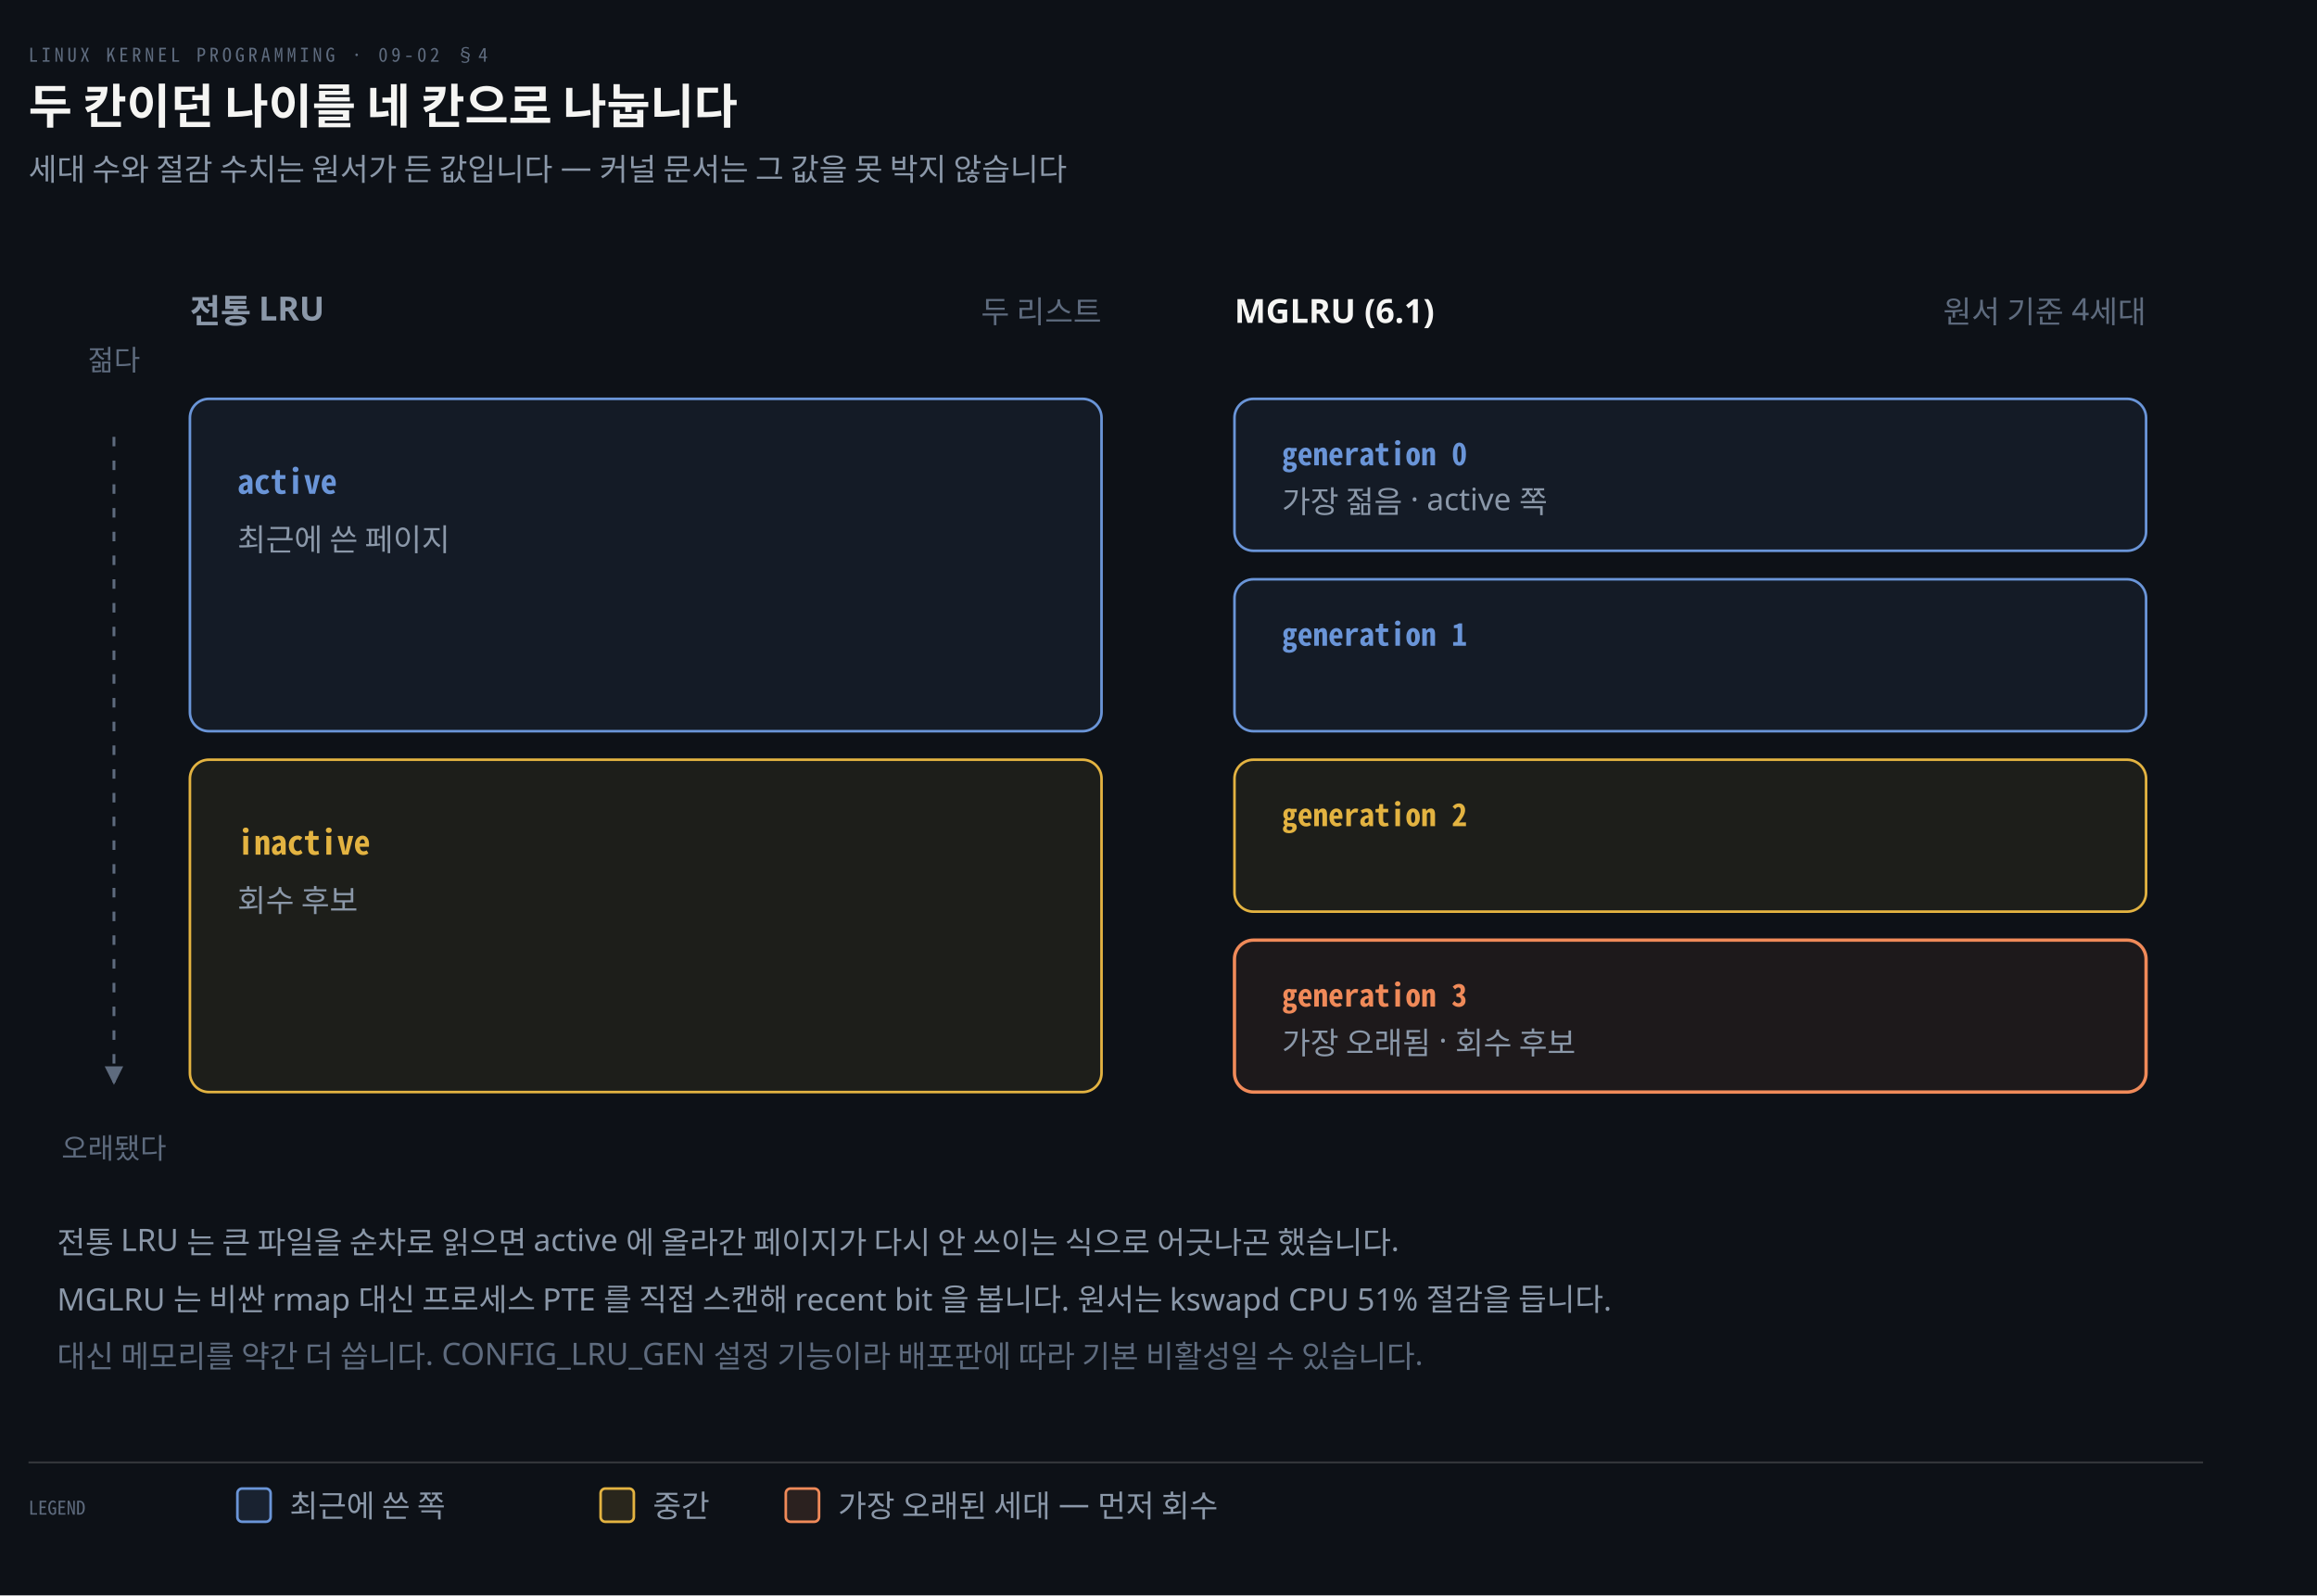
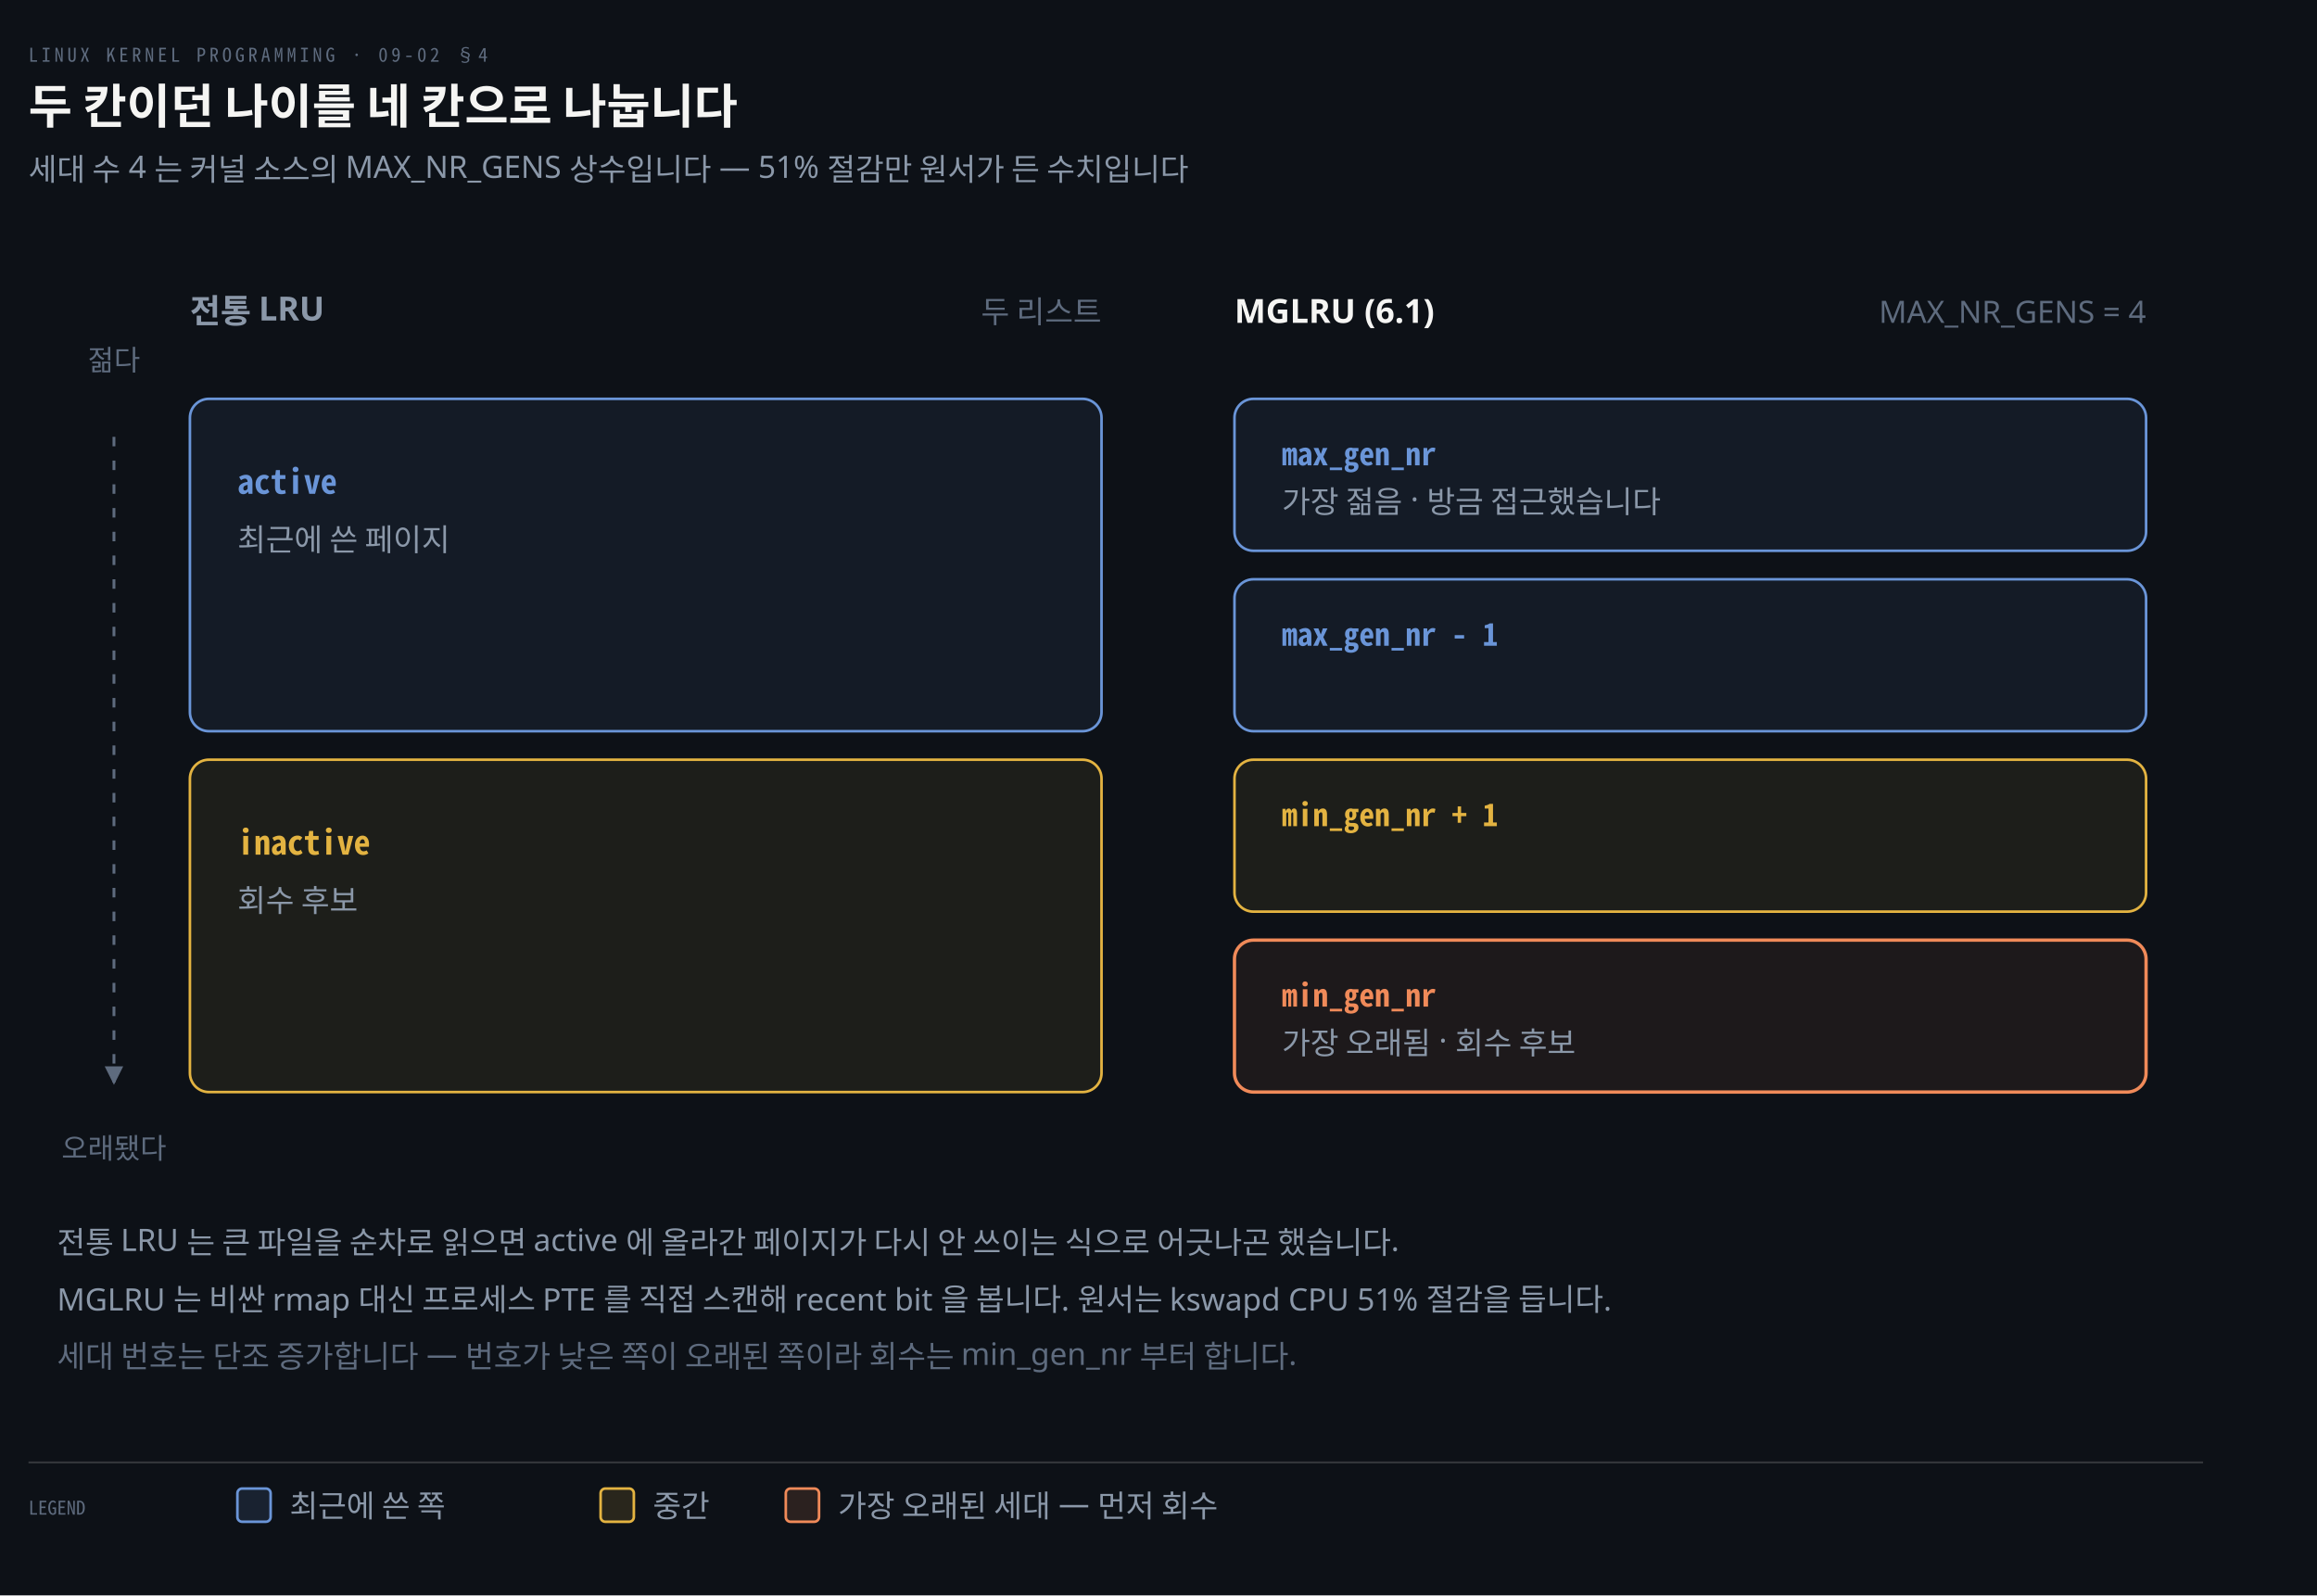
<svg xmlns="http://www.w3.org/2000/svg" viewBox="0 0 976 672" width="100%" role="img" aria-labelledby="dt dd">
  <defs>
    <marker id="ar" viewBox="0 0 8 8" refX="7" refY="4" markerWidth="6.5" markerHeight="6.5" orient="auto">
      <path d="M0 0 L8 4 L0 8 z" fill="#8B98A9" />
    </marker>
    <marker id="ok" viewBox="0 0 8 8" refX="7" refY="4" markerWidth="6.5" markerHeight="6.5" orient="auto">
      <path d="M0 0 L8 4 L0 8 z" fill="#3FB98C" />
    </marker>
    <marker id="warn" viewBox="0 0 8 8" refX="7" refY="4" markerWidth="6.5" markerHeight="6.5" orient="auto">
      <path d="M0 0 L8 4 L0 8 z" fill="#E3B341" />
    </marker>
    <marker id="bad" viewBox="0 0 8 8" refX="7" refY="4" markerWidth="6.5" markerHeight="6.5" orient="auto">
      <path d="M0 0 L8 4 L0 8 z" fill="#F0616D" />
    </marker>
    <marker id="info" viewBox="0 0 8 8" refX="7" refY="4" markerWidth="6.5" markerHeight="6.5" orient="auto">
      <path d="M0 0 L8 4 L0 8 z" fill="#6A95D8" />
    </marker>
    <marker id="acc" viewBox="0 0 8 8" refX="7" refY="4" markerWidth="6.5" markerHeight="6.5" orient="auto">
      <path d="M0 0 L8 4 L0 8 z" fill="#F08A59" />
    </marker>
    <marker id="soft" viewBox="0 0 8 8" refX="7" refY="4" markerWidth="6.5" markerHeight="6.5" orient="auto">
      <path d="M0 0 L8 4 L0 8 z" fill="#5E6B7E" />
    </marker>
  </defs>
  <rect width="976" height="672" fill="#0D1117" />
  <text x="12" y="26" font-family="'Geist Mono','Noto Sans Mono CJK KR',monospace" font-size="8" letter-spacing="0.18em" fill="#5E6B7E">LINUX KERNEL PROGRAMMING · 09-02 §4</text>
  <text x="12" y="52" font-family="'Geist','Apple SD Gothic Neo','Noto Sans KR','Malgun Gothic',sans-serif" font-size="20" font-weight="600" fill="#F5F5F3">두 칸이던 나이를 네 칸으로 나눕니다</text>
-   <text x="12" y="76" font-family="'Geist','Apple SD Gothic Neo','Noto Sans KR','Malgun Gothic',sans-serif" font-size="13" fill="#8B98A9">세대 수와 절감 수치는 원서가 든 값입니다 — 커널 문서는 그 값을 못 박지 않습니다</text>
+   <text x="12" y="76" font-family="'Geist','Apple SD Gothic Neo','Noto Sans KR','Malgun Gothic',sans-serif" font-size="13" fill="#8B98A9">세대 수 4 는 커널 소스의 MAX_NR_GENS 상수입니다 — 51% 절감만 원서가 든 수치입니다</text>
  <text x="80" y="136" text-anchor="start" font-family="'Geist','Apple SD Gothic Neo','Noto Sans KR','Malgun Gothic',sans-serif" font-size="14" font-weight="600" fill="#8B98A9">전통 LRU</text>
  <text x="464" y="136" text-anchor="end" font-family="'Geist','Apple SD Gothic Neo','Noto Sans KR','Malgun Gothic',sans-serif" font-size="13" font-weight="400" fill="#5E6B7E">두 리스트</text>
  <text x="520" y="136" text-anchor="start" font-family="'Geist','Apple SD Gothic Neo','Noto Sans KR','Malgun Gothic',sans-serif" font-size="14" font-weight="600" fill="#F5F5F3">MGLRU (6.1)</text>
-   <text x="904" y="136" text-anchor="end" font-family="'Geist','Apple SD Gothic Neo','Noto Sans KR','Malgun Gothic',sans-serif" font-size="13" font-weight="400" fill="#5E6B7E">원서 기준 4세대</text>
+   <text x="904" y="136" text-anchor="end" font-family="'Geist','Apple SD Gothic Neo','Noto Sans KR','Malgun Gothic',sans-serif" font-size="13" font-weight="400" fill="#5E6B7E">MAX_NR_GENS = 4</text>
  <rect x="80" y="168" width="384" height="140" rx="8" fill="#6A95D814" stroke="#6A95D8" stroke-width="1.1" />
  <text x="100" y="208" text-anchor="start" font-family="'Geist Mono','Noto Sans Mono CJK KR',monospace" font-size="14" font-weight="600" fill="#6A95D8">active</text>
  <text x="100" y="232" text-anchor="start" font-family="'Geist','Apple SD Gothic Neo','Noto Sans KR','Malgun Gothic',sans-serif" font-size="13" font-weight="400" fill="#8B98A9">최근에 쓴 페이지</text>
  <rect x="80" y="320" width="384" height="140" rx="8" fill="#E3B34114" stroke="#E3B341" stroke-width="1.1" />
  <text x="100" y="360" text-anchor="start" font-family="'Geist Mono','Noto Sans Mono CJK KR',monospace" font-size="14" font-weight="600" fill="#E3B341">inactive</text>
  <text x="100" y="384" text-anchor="start" font-family="'Geist','Apple SD Gothic Neo','Noto Sans KR','Malgun Gothic',sans-serif" font-size="13" font-weight="400" fill="#8B98A9">회수 후보</text>
  <rect x="520" y="168" width="384" height="64" rx="8" fill="#6A95D814" stroke="#6A95D8" stroke-width="1.1" />
-   <text x="540" y="196" text-anchor="start" font-family="'Geist Mono','Noto Sans Mono CJK KR',monospace" font-size="13" font-weight="600" fill="#6A95D8">generation 0</text>
-   <text x="540" y="216" text-anchor="start" font-family="'Geist','Apple SD Gothic Neo','Noto Sans KR','Malgun Gothic',sans-serif" font-size="13" font-weight="400" fill="#8B98A9">가장 젊음 · active 쪽</text>
+   <text x="540" y="196" text-anchor="start" font-family="'Geist Mono','Noto Sans Mono CJK KR',monospace" font-size="13" font-weight="600" fill="#6A95D8">max_gen_nr</text>
+   <text x="540" y="216" text-anchor="start" font-family="'Geist','Apple SD Gothic Neo','Noto Sans KR','Malgun Gothic',sans-serif" font-size="13" font-weight="400" fill="#8B98A9">가장 젊음 · 방금 접근했습니다</text>
  <rect x="520" y="244" width="384" height="64" rx="8" fill="#6A95D814" stroke="#6A95D8" stroke-width="1.1" />
-   <text x="540" y="272" text-anchor="start" font-family="'Geist Mono','Noto Sans Mono CJK KR',monospace" font-size="13" font-weight="600" fill="#6A95D8">generation 1</text>
+   <text x="540" y="272" text-anchor="start" font-family="'Geist Mono','Noto Sans Mono CJK KR',monospace" font-size="13" font-weight="600" fill="#6A95D8">max_gen_nr - 1</text>
  <rect x="520" y="320" width="384" height="64" rx="8" fill="#E3B34114" stroke="#E3B341" stroke-width="1.1" />
-   <text x="540" y="348" text-anchor="start" font-family="'Geist Mono','Noto Sans Mono CJK KR',monospace" font-size="13" font-weight="600" fill="#E3B341">generation 2</text>
+   <text x="540" y="348" text-anchor="start" font-family="'Geist Mono','Noto Sans Mono CJK KR',monospace" font-size="13" font-weight="600" fill="#E3B341">min_gen_nr + 1</text>
  <rect x="520" y="396" width="384" height="64" rx="8" fill="#F08A5912" stroke="#F08A59" stroke-width="1.4" />
-   <text x="540" y="424" text-anchor="start" font-family="'Geist Mono','Noto Sans Mono CJK KR',monospace" font-size="13" font-weight="600" fill="#F08A59">generation 3</text>
+   <text x="540" y="424" text-anchor="start" font-family="'Geist Mono','Noto Sans Mono CJK KR',monospace" font-size="13" font-weight="600" fill="#F08A59">min_gen_nr</text>
  <text x="540" y="444" text-anchor="start" font-family="'Geist','Apple SD Gothic Neo','Noto Sans KR','Malgun Gothic',sans-serif" font-size="13" font-weight="400" fill="#8B98A9">가장 오래됨 · 회수 후보</text>
  <path d="M 48 184 L 48 456" fill="none" stroke="#5E6B7E" stroke-width="1.2" marker-end="url(#soft)" stroke-dasharray="4 6" />
  <text x="48" y="156" text-anchor="middle" font-family="'Geist','Apple SD Gothic Neo','Noto Sans KR','Malgun Gothic',sans-serif" font-size="12" font-weight="400" fill="#5E6B7E">젊다</text>
  <text x="48" y="488" text-anchor="middle" font-family="'Geist','Apple SD Gothic Neo','Noto Sans KR','Malgun Gothic',sans-serif" font-size="12" font-weight="400" fill="#5E6B7E">오래됐다</text>
  <text x="24" y="528" text-anchor="start" font-family="'Geist','Apple SD Gothic Neo','Noto Sans KR','Malgun Gothic',sans-serif" font-size="13" font-weight="400" fill="#8B98A9">전통 LRU 는 큰 파일을 순차로 읽으면 active 에 올라간 페이지가 다시 안 쓰이는 식으로 어긋나곤 했습니다.</text>
  <text x="24" y="552" text-anchor="start" font-family="'Geist','Apple SD Gothic Neo','Noto Sans KR','Malgun Gothic',sans-serif" font-size="13" font-weight="400" fill="#8B98A9">MGLRU 는 비싼 rmap 대신 프로세스 PTE 를 직접 스캔해 recent bit 을 봅니다. 원서는 kswapd CPU 51% 절감을 듭니다.</text>
-   <text x="24" y="576" text-anchor="start" font-family="'Geist','Apple SD Gothic Neo','Noto Sans KR','Malgun Gothic',sans-serif" font-size="13" font-weight="400" fill="#5E6B7E">대신 메모리를 약간 더 씁니다. CONFIG_LRU_GEN 설정 기능이라 배포판에 따라 기본 비활성일 수 있습니다.</text>
+   <text x="24" y="576" text-anchor="start" font-family="'Geist','Apple SD Gothic Neo','Noto Sans KR','Malgun Gothic',sans-serif" font-size="13" font-weight="400" fill="#5E6B7E">세대 번호는 단조 증가합니다 — 번호가 낮은 쪽이 오래된 쪽이라 회수는 min_gen_nr 부터 합니다.</text>
  <line x1="12" y1="616" x2="928" y2="616" stroke="rgba(191,192,192,0.22)" stroke-width="0.8" />
  <text x="12" y="638" text-anchor="start" font-family="'Geist Mono','Noto Sans Mono CJK KR',monospace" font-size="8" font-weight="400" fill="#5E6B7E">LEGEND</text>
  <rect x="100" y="627" width="14" height="14" rx="2" fill="#6A95D822" stroke="#6A95D8" stroke-width="1.1" />
  <text x="122" y="639" text-anchor="start" font-family="'Geist','Apple SD Gothic Neo','Noto Sans KR','Malgun Gothic',sans-serif" font-size="13" font-weight="400" fill="#8B98A9">최근에 쓴 쪽</text>
  <rect x="253" y="627" width="14" height="14" rx="2" fill="#E3B34122" stroke="#E3B341" stroke-width="1.1" />
  <text x="275" y="639" text-anchor="start" font-family="'Geist','Apple SD Gothic Neo','Noto Sans KR','Malgun Gothic',sans-serif" font-size="13" font-weight="400" fill="#8B98A9">중간</text>
  <rect x="331" y="627" width="14" height="14" rx="2" fill="#F08A5922" stroke="#F08A59" stroke-width="1.1" />
  <text x="353" y="639" text-anchor="start" font-family="'Geist','Apple SD Gothic Neo','Noto Sans KR','Malgun Gothic',sans-serif" font-size="13" font-weight="400" fill="#8B98A9">가장 오래된 세대 — 먼저 회수</text>
</svg>
